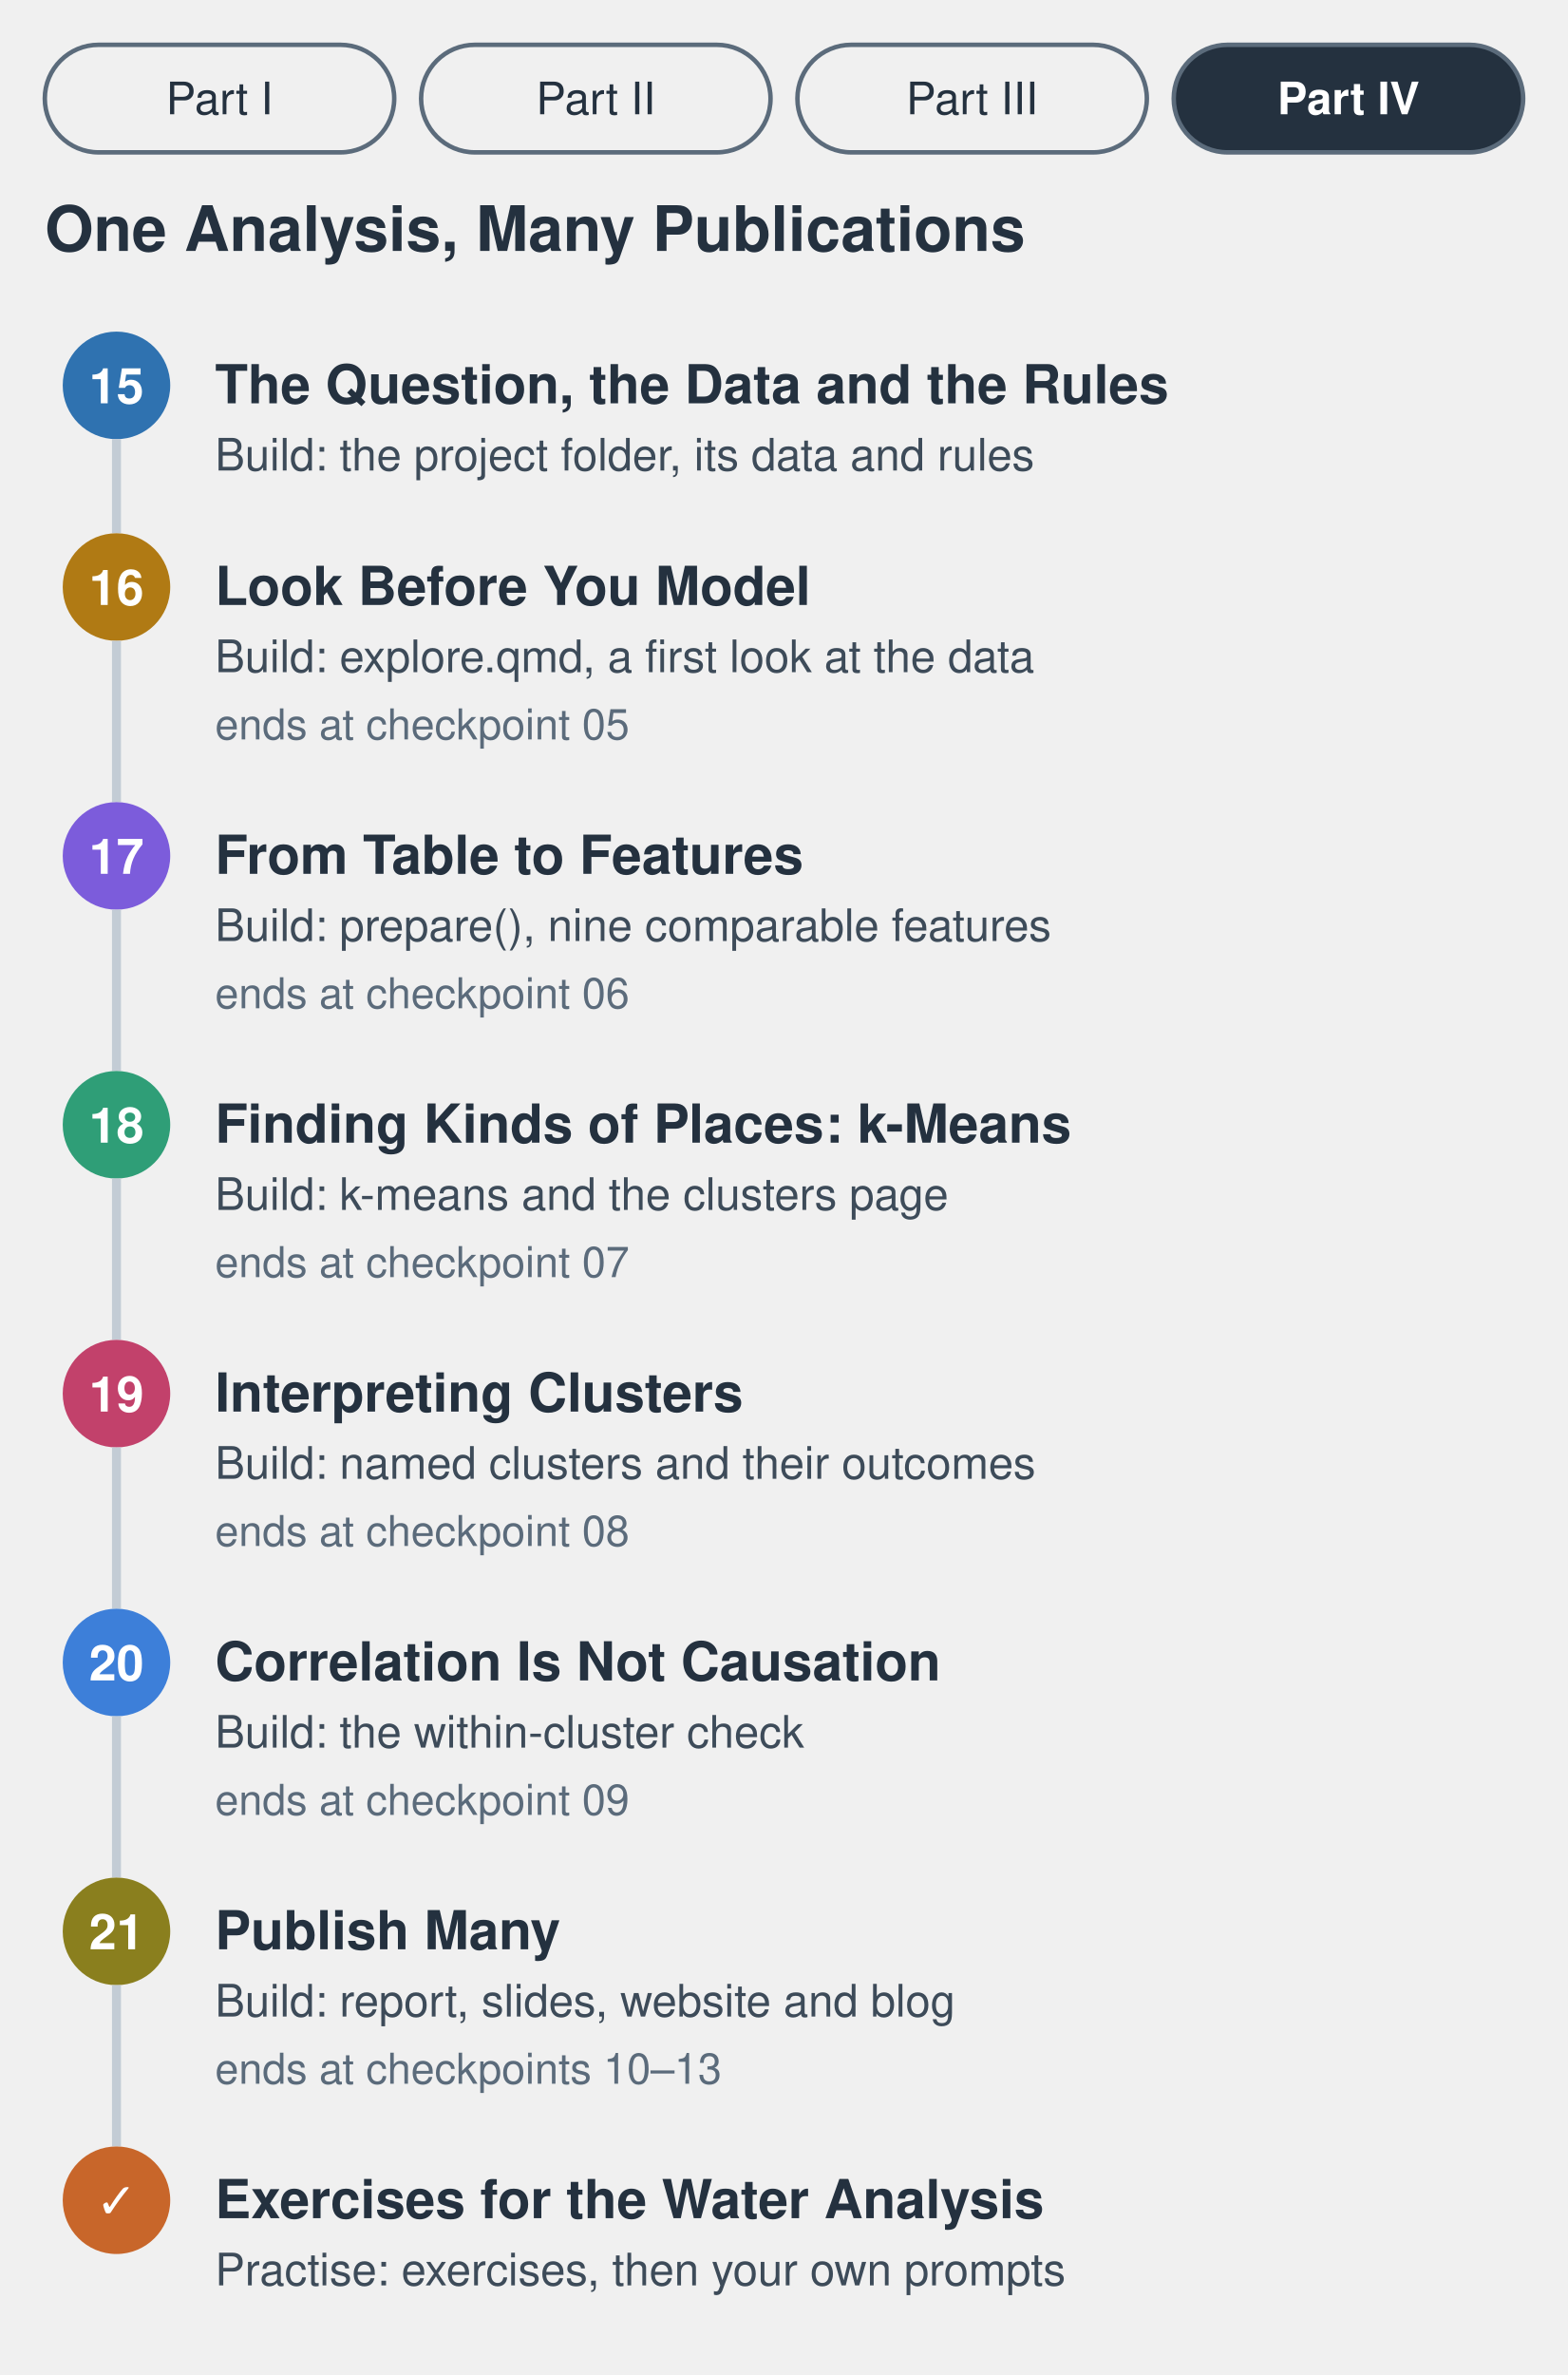
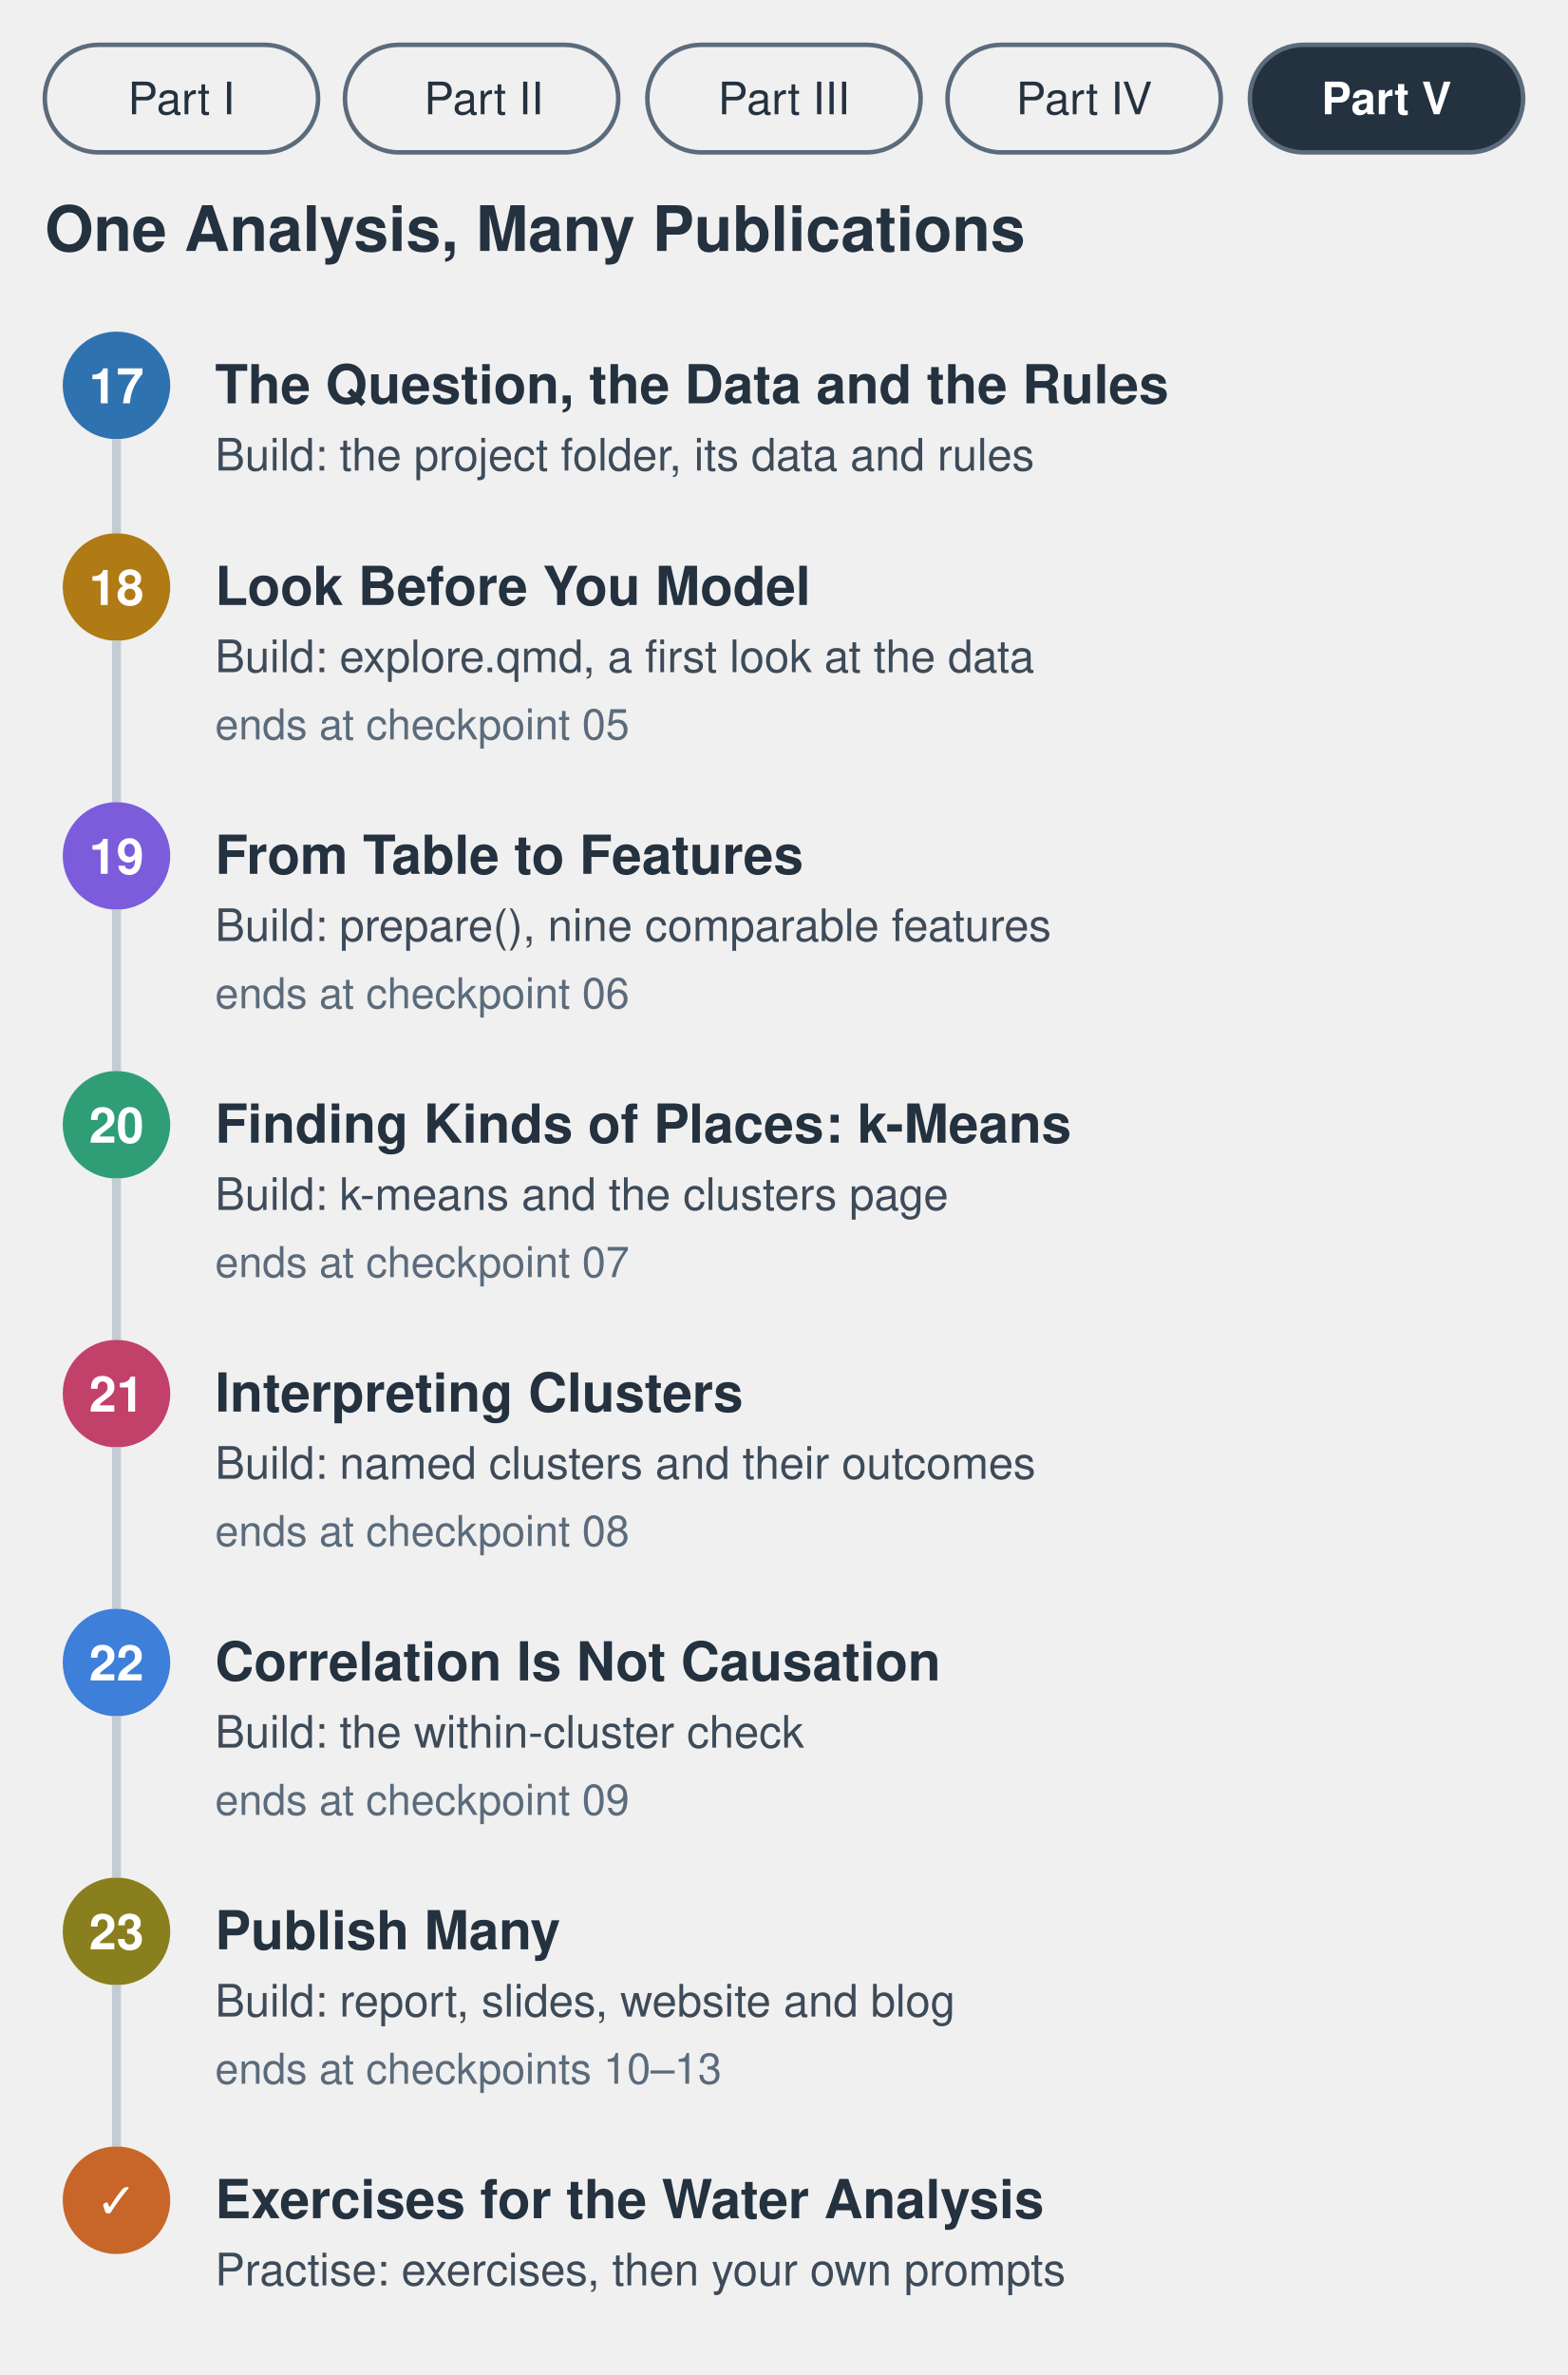
<svg xmlns="http://www.w3.org/2000/svg" viewBox="0 0 700 1060" role="img" aria-labelledby="t d">
  <style>
  text { font-family: "Avenir Next", "Helvetica Neue", Helvetica, Arial, sans-serif; fill: #24313f; }
  .h { font-size: 28px; font-weight: 700; }
  .t { font-size: 24px; font-weight: 600; }
  .s { font-size: 20px; }
  .g { font-size: 20px; fill: #3d4b59; }
  .n { font-size: 19px; fill: #5b6b7b; }
  .num { font-size: 22px; font-weight: 700; fill: #ffffff; }
  .on { fill: #ffffff; font-weight: 700; }
</style>
-   <rect x="20" y="20" width="156" height="48" rx="24" fill="none" stroke="#5b6b7b" stroke-width="2" />
-   <text x="98" y="51" text-anchor="middle" class="s">Part I</text>
-   <rect x="188" y="20" width="156" height="48" rx="24" fill="none" stroke="#5b6b7b" stroke-width="2" />
-   <text x="266" y="51" text-anchor="middle" class="s">Part II</text>
-   <rect x="356" y="20" width="156" height="48" rx="24" fill="none" stroke="#5b6b7b" stroke-width="2" />
-   <text x="434" y="51" text-anchor="middle" class="s">Part III</text>
-   <rect x="524" y="20" width="156" height="48" rx="24" fill="#24313f" stroke="#5b6b7b" stroke-width="2" />
-   <text x="602" y="51" text-anchor="middle" class="s on">Part IV</text>
+   <rect x="20" y="20" width="122" height="48" rx="24" fill="none" stroke="#5b6b7b" stroke-width="2" />
+   <text x="81" y="51" text-anchor="middle" class="s">Part I</text>
+   <rect x="154" y="20" width="122" height="48" rx="24" fill="none" stroke="#5b6b7b" stroke-width="2" />
+   <text x="216" y="51" text-anchor="middle" class="s">Part II</text>
+   <rect x="289" y="20" width="122" height="48" rx="24" fill="none" stroke="#5b6b7b" stroke-width="2" />
+   <text x="350" y="51" text-anchor="middle" class="s">Part III</text>
+   <rect x="423" y="20" width="122" height="48" rx="24" fill="none" stroke="#5b6b7b" stroke-width="2" />
+   <text x="484" y="51" text-anchor="middle" class="s">Part IV</text>
+   <rect x="558" y="20" width="122" height="48" rx="24" fill="#24313f" stroke="#5b6b7b" stroke-width="2" />
+   <text x="619" y="51" text-anchor="middle" class="s on">Part V</text>
  <text x="20" y="112" class="h">One Analysis, Many Publications</text>
  <circle cx="52" cy="172" r="24" fill="#2f72b0" />
-   <text x="52" y="180" text-anchor="middle" class="num">15</text>
+   <text x="52" y="180" text-anchor="middle" class="num">17</text>
  <text x="96" y="180" class="t">The Question, the Data and the Rules</text>
  <text x="96" y="210" class="g">Build: the project folder, its data and rules</text>
  <line x1="52" y1="196" x2="52" y2="238" stroke="#c3ccd5" stroke-width="4" />
  <circle cx="52" cy="262" r="24" fill="#b07a14" />
-   <text x="52" y="270" text-anchor="middle" class="num">16</text>
+   <text x="52" y="270" text-anchor="middle" class="num">18</text>
  <text x="96" y="270" class="t">Look Before You Model</text>
  <text x="96" y="300" class="g">Build: explore.qmd, a first look at the data</text>
  <text x="96" y="330" class="n">ends at checkpoint 05</text>
  <line x1="52" y1="286" x2="52" y2="358" stroke="#c3ccd5" stroke-width="4" />
  <circle cx="52" cy="382" r="24" fill="#7c5cdb" />
-   <text x="52" y="390" text-anchor="middle" class="num">17</text>
+   <text x="52" y="390" text-anchor="middle" class="num">19</text>
  <text x="96" y="390" class="t">From Table to Features</text>
  <text x="96" y="420" class="g">Build: prepare(), nine comparable features</text>
  <text x="96" y="450" class="n">ends at checkpoint 06</text>
  <line x1="52" y1="406" x2="52" y2="478" stroke="#c3ccd5" stroke-width="4" />
  <circle cx="52" cy="502" r="24" fill="#2f9e77" />
-   <text x="52" y="510" text-anchor="middle" class="num">18</text>
+   <text x="52" y="510" text-anchor="middle" class="num">20</text>
  <text x="96" y="510" class="t">Finding Kinds of Places: k-Means</text>
  <text x="96" y="540" class="g">Build: k-means and the clusters page</text>
  <text x="96" y="570" class="n">ends at checkpoint 07</text>
  <line x1="52" y1="526" x2="52" y2="598" stroke="#c3ccd5" stroke-width="4" />
  <circle cx="52" cy="622" r="24" fill="#c2416b" />
-   <text x="52" y="630" text-anchor="middle" class="num">19</text>
+   <text x="52" y="630" text-anchor="middle" class="num">21</text>
  <text x="96" y="630" class="t">Interpreting Clusters</text>
  <text x="96" y="660" class="g">Build: named clusters and their outcomes</text>
  <text x="96" y="690" class="n">ends at checkpoint 08</text>
  <line x1="52" y1="646" x2="52" y2="718" stroke="#c3ccd5" stroke-width="4" />
  <circle cx="52" cy="742" r="24" fill="#3d7fd9" />
-   <text x="52" y="750" text-anchor="middle" class="num">20</text>
+   <text x="52" y="750" text-anchor="middle" class="num">22</text>
  <text x="96" y="750" class="t">Correlation Is Not Causation</text>
  <text x="96" y="780" class="g">Build: the within-cluster check</text>
  <text x="96" y="810" class="n">ends at checkpoint 09</text>
  <line x1="52" y1="766" x2="52" y2="838" stroke="#c3ccd5" stroke-width="4" />
  <circle cx="52" cy="862" r="24" fill="#8a7f1e" />
-   <text x="52" y="870" text-anchor="middle" class="num">21</text>
+   <text x="52" y="870" text-anchor="middle" class="num">23</text>
  <text x="96" y="870" class="t">Publish Many</text>
  <text x="96" y="900" class="g">Build: report, slides, website and blog</text>
  <text x="96" y="930" class="n">ends at checkpoints 10–13</text>
  <line x1="52" y1="886" x2="52" y2="958" stroke="#c3ccd5" stroke-width="4" />
  <circle cx="52" cy="982" r="24" fill="#c8662a" />
  <text x="52" y="990" text-anchor="middle" class="num">✓</text>
  <text x="96" y="990" class="t">Exercises for the Water Analysis</text>
  <text x="96" y="1020" class="g">Practise: exercises, then your own prompts</text>
</svg>
